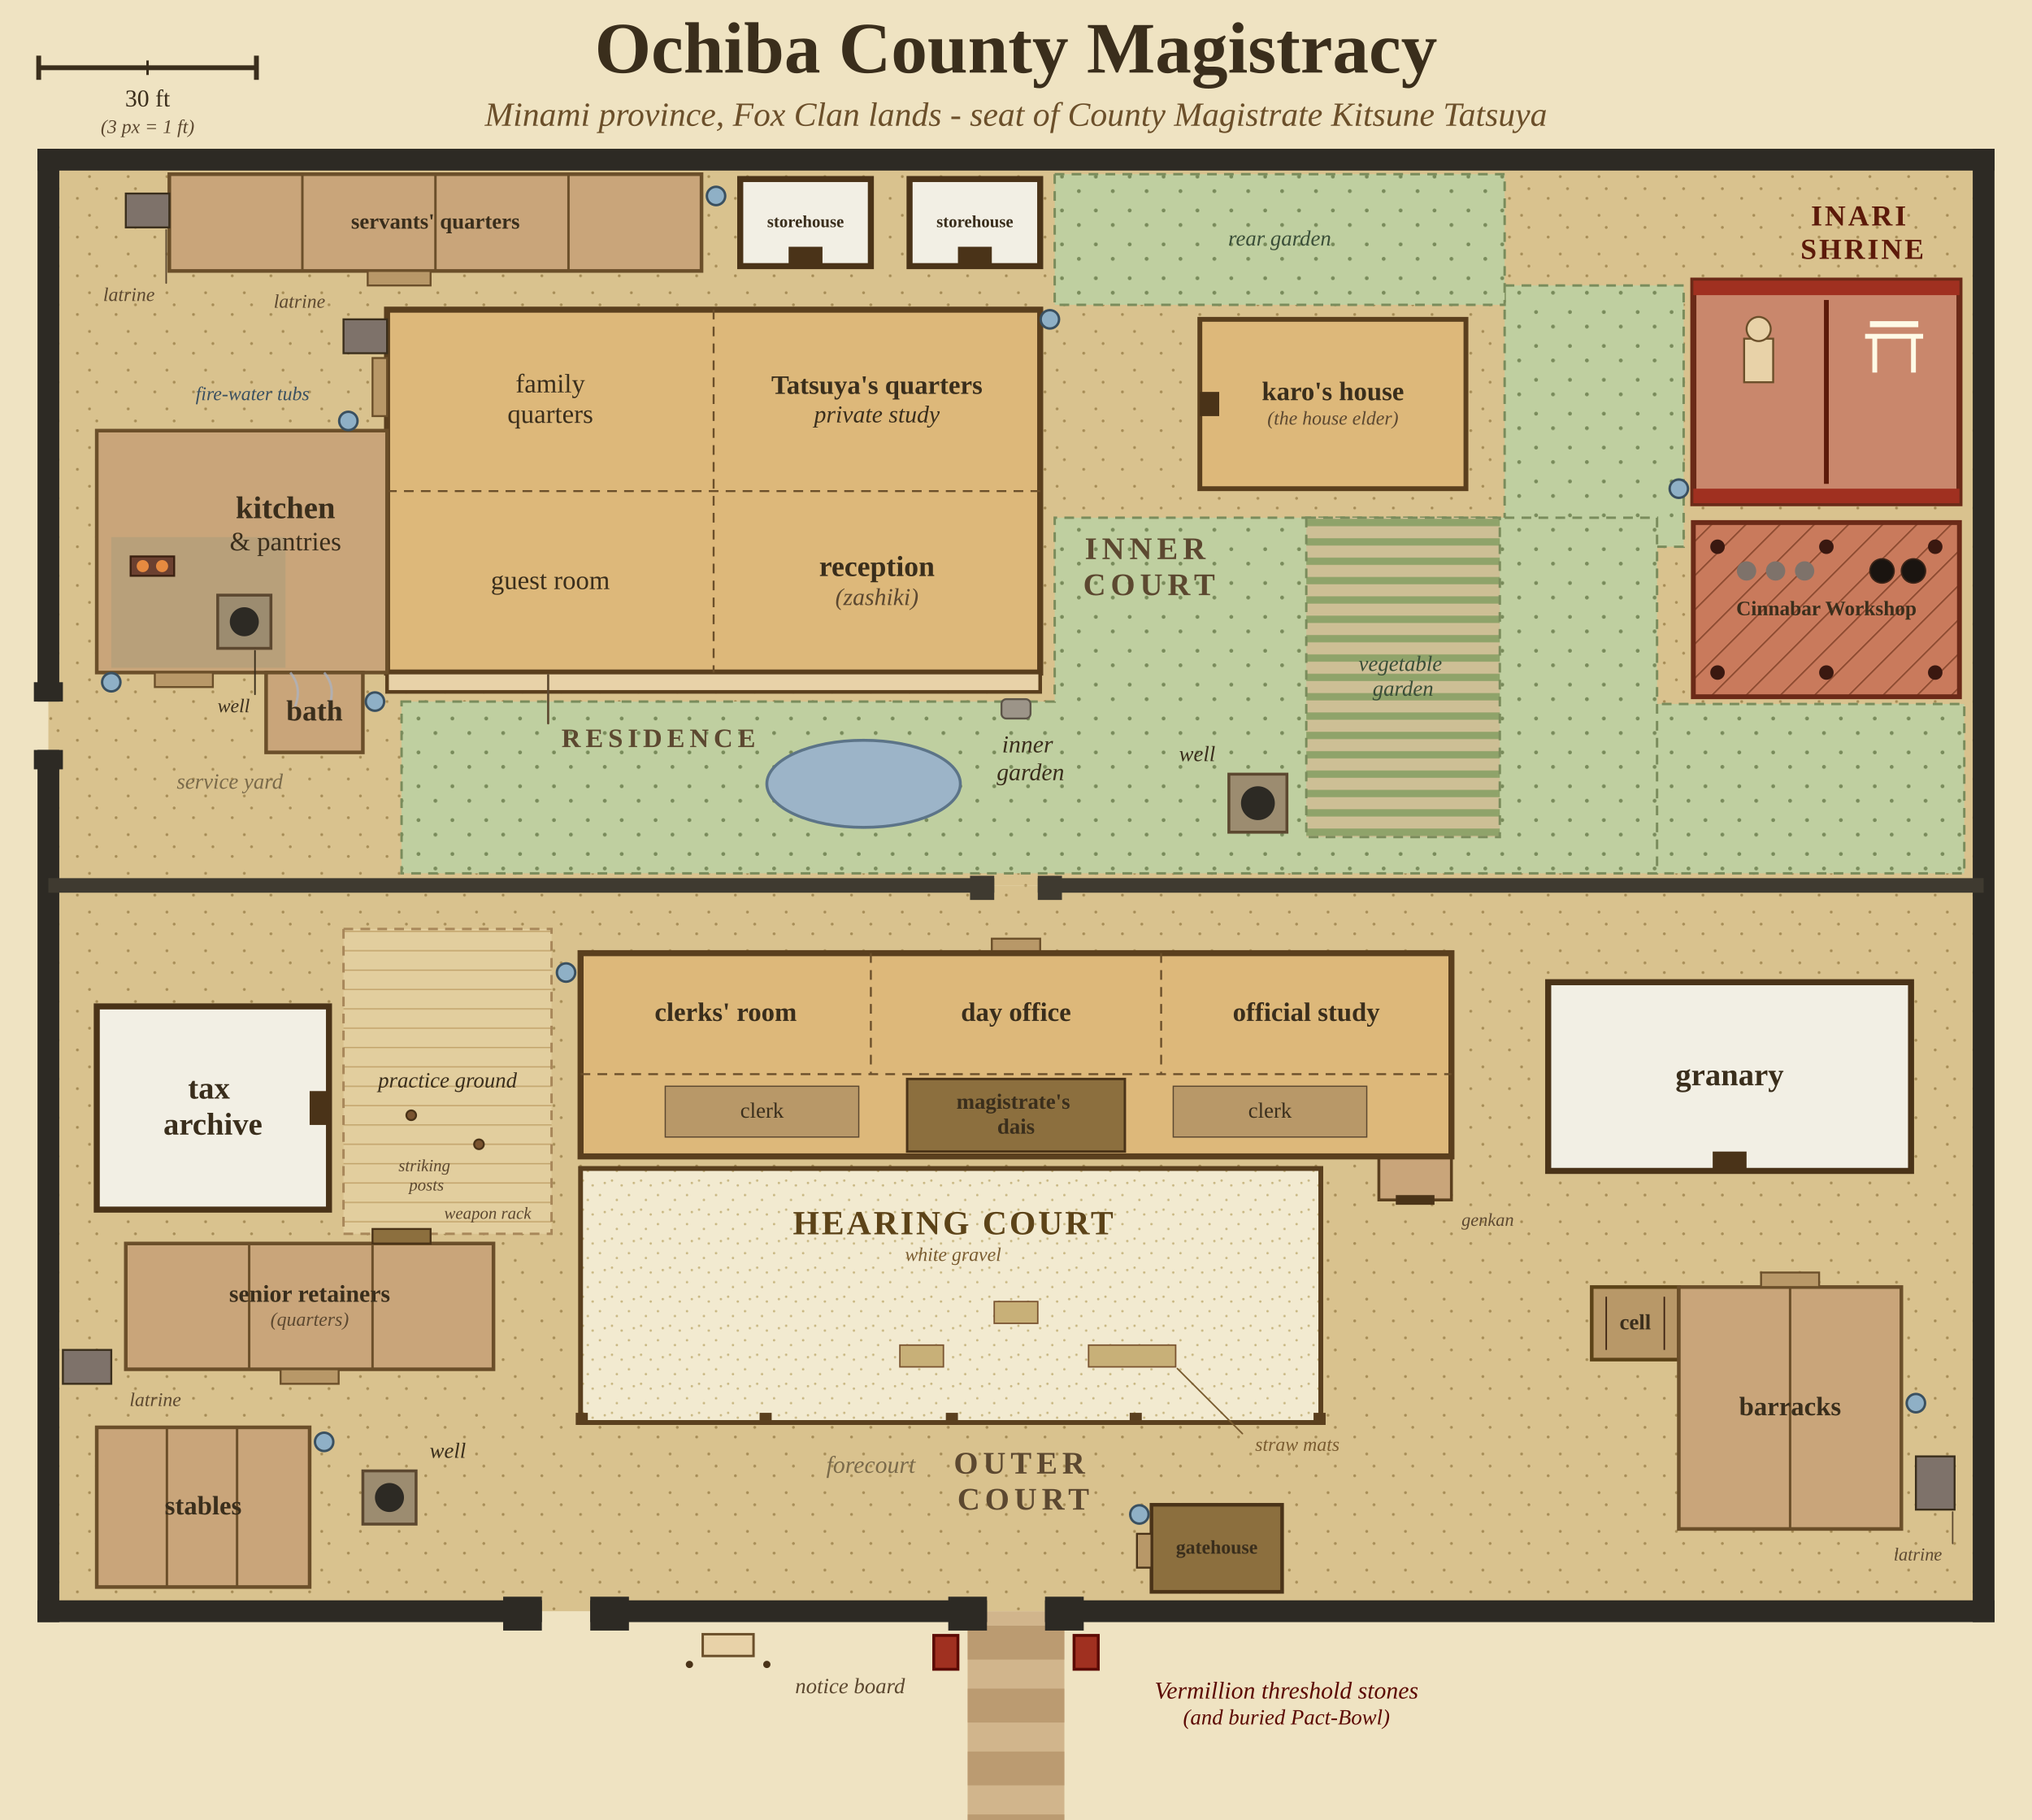
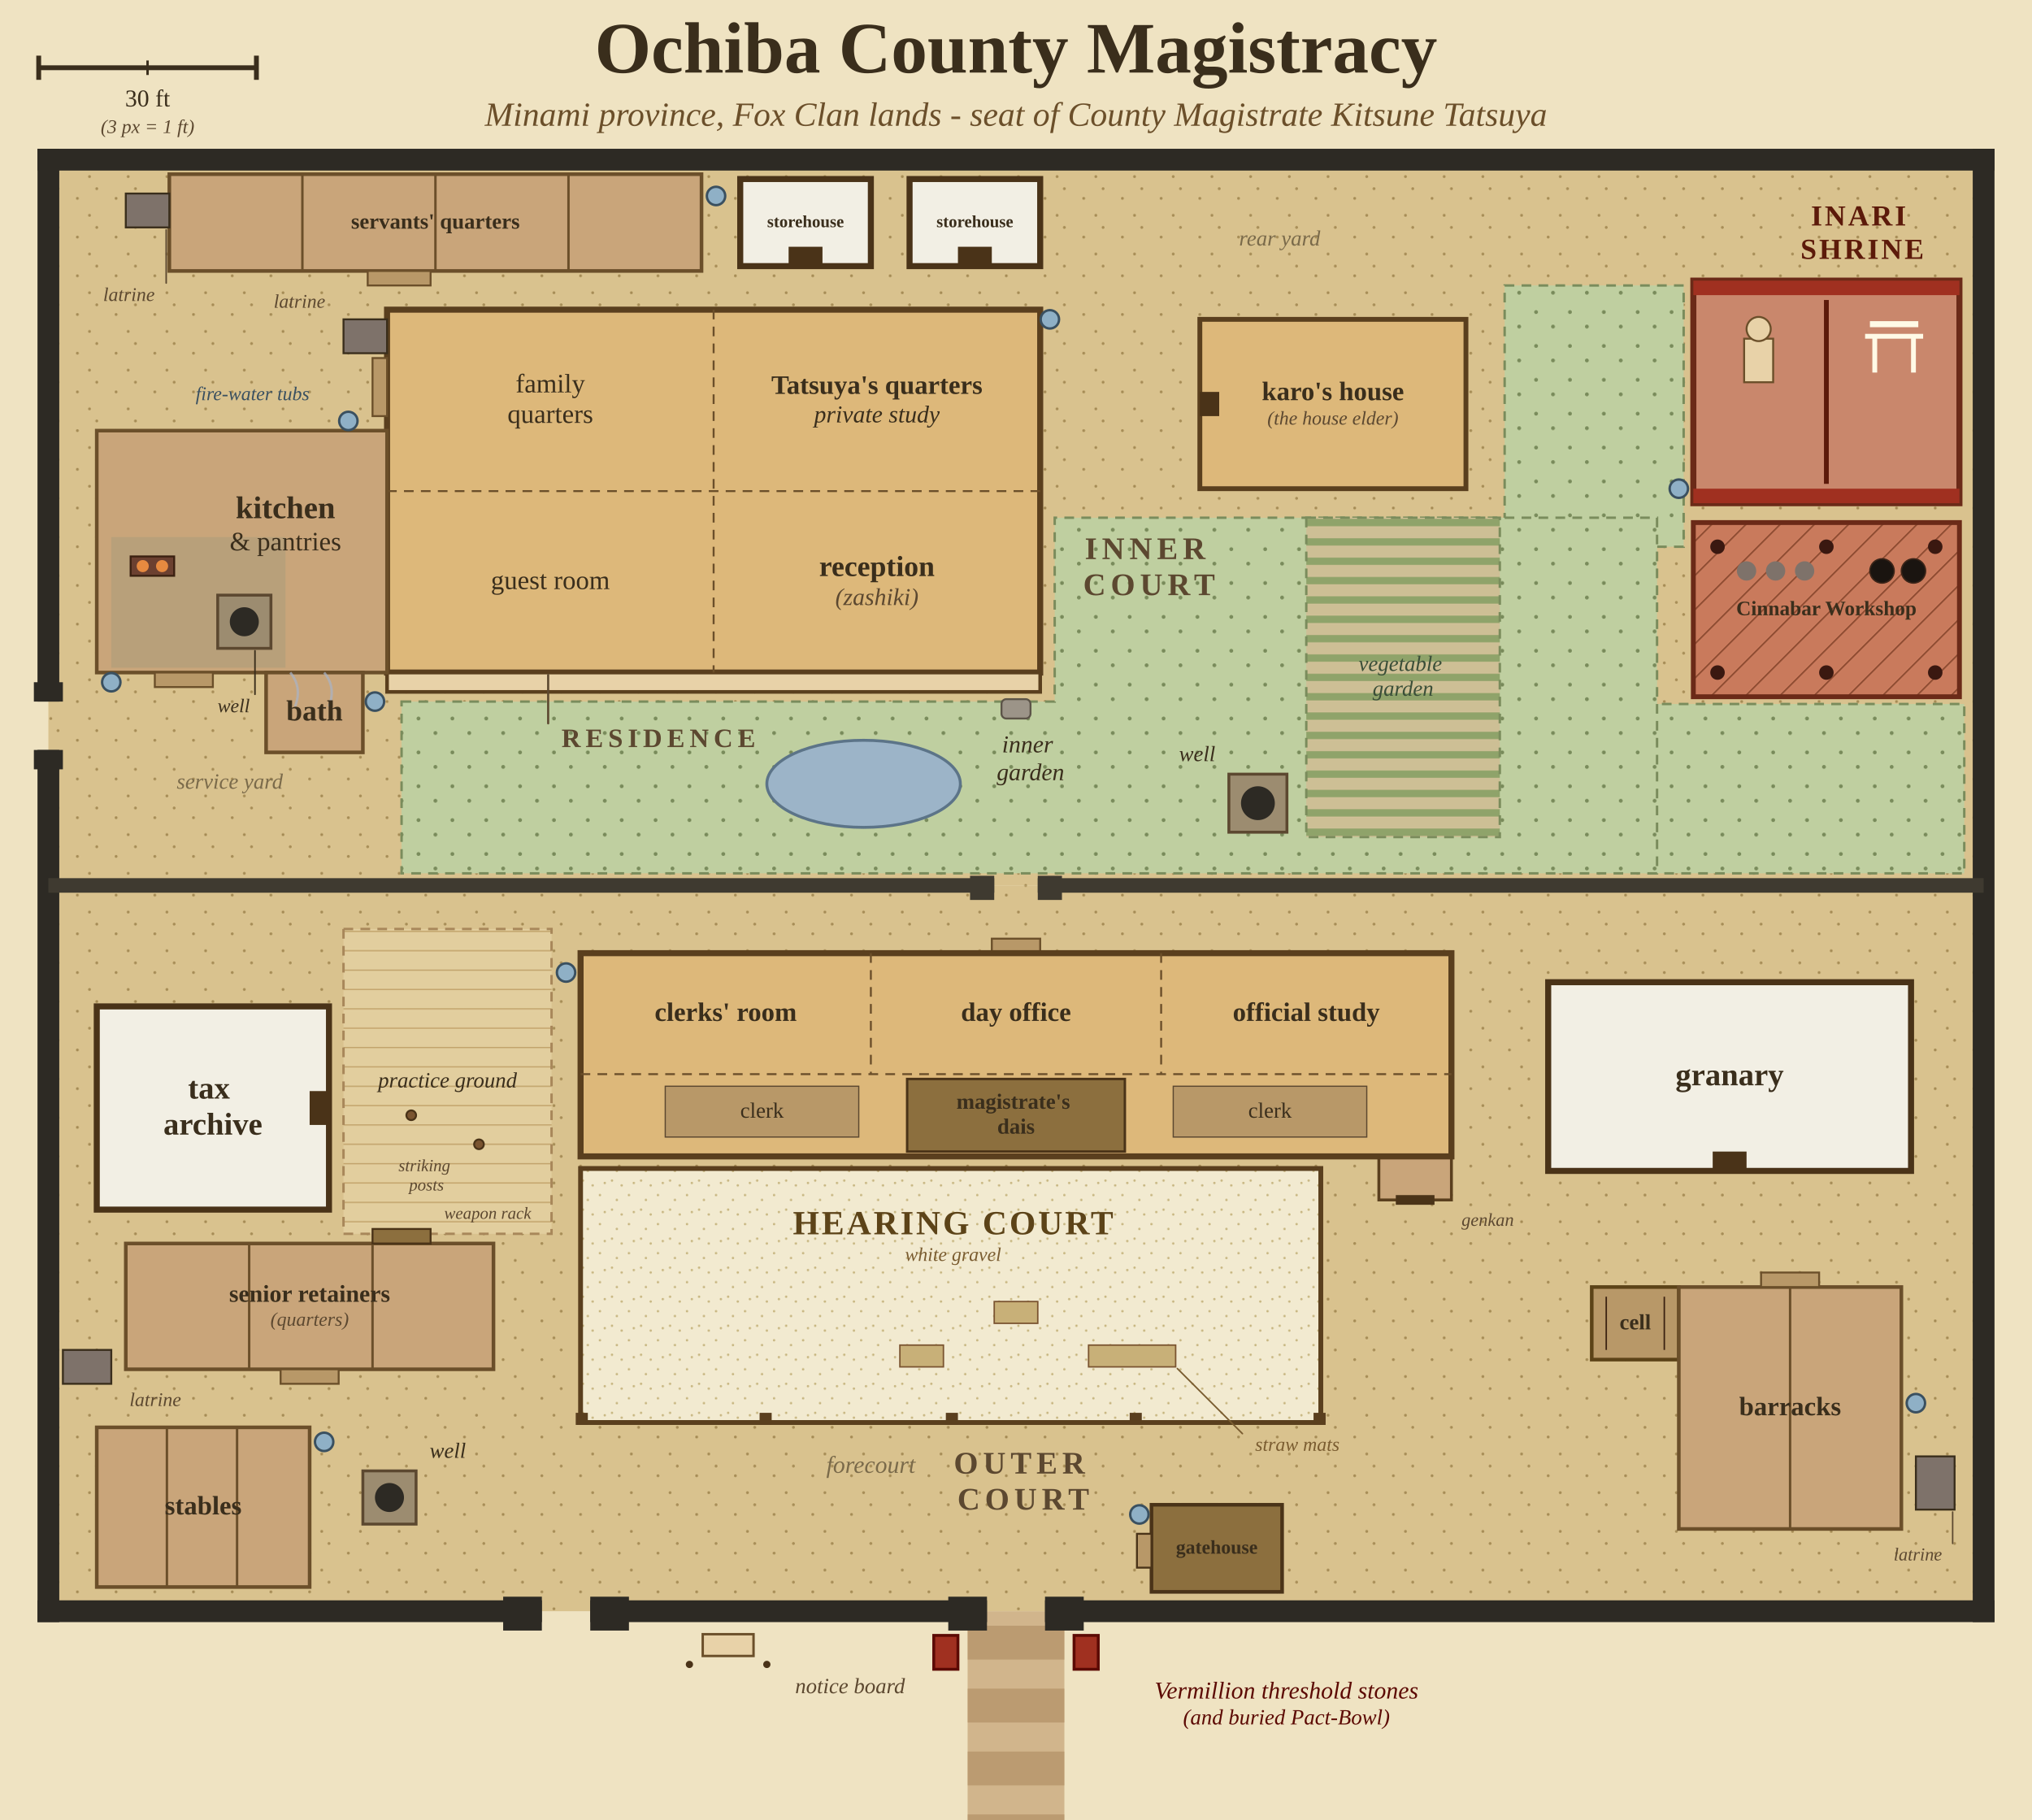
<svg xmlns="http://www.w3.org/2000/svg" viewBox="180 84 840 752" font-family="Georgia, 'Times New Roman', serif">
  <defs>
    <pattern id="colonnade-hatch" patternUnits="userSpaceOnUse" width="10" height="10" patternTransform="rotate(45)">
      <rect width="10" height="10" fill="#C97A5C" />
      <line x1="0" y1="0" x2="0" y2="10" stroke="#8C4A30" stroke-width="1.2" />
    </pattern>
    <pattern id="vegetable-rows" patternUnits="userSpaceOnUse" width="8" height="8">
      <rect width="8" height="8" fill="#CDBF95" />
      <rect y="2.5" width="8" height="3" fill="#8FA36A" />
    </pattern>
    <pattern id="garden-stipple" patternUnits="userSpaceOnUse" width="14" height="14">
      <rect width="14" height="14" fill="#BFCFA0" />
      <circle cx="3" cy="3" r="0.8" fill="#7A8C5C" />
      <circle cx="10" cy="9" r="0.8" fill="#7A8C5C" />
    </pattern>
    <pattern id="court-earth" patternUnits="userSpaceOnUse" width="16" height="16">
      <rect width="16" height="16" fill="#D9C28E" />
      <circle cx="4" cy="6" r="0.6" fill="#A88E58" />
      <circle cx="12" cy="2" r="0.6" fill="#A88E58" />
      <circle cx="9" cy="13" r="0.6" fill="#A88E58" />
    </pattern>
    <pattern id="keiko-earth" patternUnits="userSpaceOnUse" width="16" height="16">
      <rect width="16" height="16" fill="#E2CE9E" />
      <line x1="0" y1="5" x2="16" y2="5" stroke="#C2A46C" stroke-width="0.5" />
      <line x1="0" y1="13" x2="16" y2="13" stroke="#C2A46C" stroke-width="0.5" />
    </pattern>
    <pattern id="oshirasu-sand" patternUnits="userSpaceOnUse" width="12" height="12">
      <rect width="12" height="12" fill="#F2EAD0" />
      <circle cx="3" cy="4" r="0.5" fill="#C9B884" />
      <circle cx="8" cy="2" r="0.5" fill="#C9B884" />
      <circle cx="10" cy="9" r="0.5" fill="#C9B884" />
      <circle cx="5" cy="10" r="0.5" fill="#C9B884" />
      <circle cx="1" cy="8" r="0.5" fill="#C9B884" />
    </pattern>
    <pattern id="granary-slats" patternUnits="userSpaceOnUse" width="14" height="6">
      <rect width="14" height="6" fill="#D9B47A" />
      <line x1="0" y1="0" x2="14" y2="0" stroke="#7A5430" stroke-width="0.8" />
      <line x1="0" y1="3" x2="14" y2="3" stroke="#A88454" stroke-width="0.5" />
    </pattern>
  </defs>
  <rect x="0" y="0" width="1200" height="900" fill="#EFE3C2" data-kind="-" />
  <g data-kind="road">
    <path d="M 600 900 L 600 750" stroke="#B89060" stroke-width="40" stroke-linecap="butt" opacity="0.55" />
    <path d="M 600 900 L 600 750" stroke="#9C7448" stroke-width="40" stroke-dasharray="14 12" fill="none" opacity="0.4" />
  </g>
  <text x="600" y="114" text-anchor="middle" font-size="30" font-weight="bold" fill="#3A2E1C" data-kind="-">Ochiba County Magistracy</text>
  <text x="600" y="136" text-anchor="middle" font-size="14" font-style="italic" fill="#6B4F2A" data-kind="-">Minami province, Fox Clan lands - seat of County Magistrate Kitsune Tatsuya</text>
  <g data-kind="-">
    <g stroke="#3A2E1C">
      <line x1="196" y1="112" x2="286" y2="112" stroke-width="2" />
      <line x1="196" y1="107" x2="196" y2="117" stroke-width="2" />
      <line x1="286" y1="107" x2="286" y2="117" stroke-width="2" />
      <line x1="241" y1="109" x2="241" y2="115" stroke-width="1" />
    </g>
    <text x="241" y="128" text-anchor="middle" font-size="10" fill="#3A2E1C">30 ft</text>
    <text x="241" y="139" text-anchor="middle" font-size="8" font-style="italic" fill="#5C4830">(3 px = 1 ft)</text>
  </g>
  <rect x="200" y="150" width="800" height="300" fill="url(#court-earth)" id="precinct" data-kind="inner court" />
  <rect x="200" y="450" width="800" height="300" fill="url(#court-earth)" id="precinct" data-kind="outer court" />
  <g stroke="#2D2A24" stroke-width="9" fill="none" stroke-linecap="square" data-kind="compound wall">
    <line x1="200" y1="150" x2="1000" y2="150" />
    <line x1="200" y1="150" x2="200" y2="369.5" />
    <line x1="200" y1="398.5" x2="200" y2="750" />
    <line x1="1000" y1="150" x2="1000" y2="750" />
    <line x1="200" y1="750" x2="399.5" y2="750" />
    <line x1="428.5" y1="750" x2="583.5" y2="750" />
    <line x1="616.5" y1="750" x2="1000" y2="750" />
  </g>
  <g fill="#2D2A24" data-kind="main gate">
    <rect x="572" y="744" width="16" height="14" />
    <rect x="612" y="744" width="16" height="14" />
  </g>
  <g fill="#2D2A24" data-kind="side gate">
    <rect x="194" y="366" width="12" height="8" />
    <rect x="194" y="394" width="12" height="8" />
  </g>
  <g fill="#2D2A24" data-kind="side gate">
    <rect x="388" y="744" width="16" height="14" />
    <rect x="424" y="744" width="16" height="14" />
  </g>
  <g data-kind="threshold stones">
    <rect x="566" y="760" width="10" height="14" fill="#A03020" stroke="#5C0A04" stroke-width="1.2" />
    <rect x="624" y="760" width="10" height="14" fill="#A03020" stroke="#5C0A04" stroke-width="1.2" />
    <text x="711.8" y="786.1" text-anchor="middle" font-size="10" font-style="italic" fill="#5C0A04">Vermillion threshold stones</text>
    <text x="711.8" y="796.8" text-anchor="middle" font-size="9" font-style="italic" fill="#5C0A04">(and buried Pact-Bowl)</text>
  </g>
  <g data-kind="notice board">
    <rect x="470.5" y="759.5" width="21" height="9" fill="#E8D2A8" stroke="#6B4F2A" stroke-width="1" />
    <circle cx="465" cy="772" r="1.5" fill="#4A3318" />
    <circle cx="497" cy="772" r="1.5" fill="#4A3318" />
    <text x="531.4" y="783.9" text-anchor="middle" font-size="9" font-style="italic" fill="#5C4830">notice board</text>
  </g>
  <g stroke="#3F3A30" stroke-width="6" fill="none" stroke-dasharray="0" data-kind="court divider">
    <line x1="200" y1="450" x2="591" y2="450" />
    <line x1="609" y1="450" x2="1000" y2="450" />
  </g>
  <g fill="#3F3A30" data-kind="nakamon" data-part-of="court divider">
    <rect x="581" y="446" width="10" height="10" />
    <rect x="609" y="446" width="10" height="10" />
  </g>
  <text x="603.0" y="693.1" text-anchor="middle" font-size="13" font-weight="bold" letter-spacing="2" fill="#5C4830" data-kind="outer court">
    <tspan x="603.0" dy="0.0">OUTER</tspan>
    <tspan x="603.0" dy="14.9">COURT</tspan>
  </text>
  <text x="540.0" y="692.8" text-anchor="middle" font-size="10" font-style="italic" fill="#7A6A4A" data-kind="outer court">forecourt</text>
  <g data-kind="stables">
    <rect x="220" y="674" width="88" height="66" fill="#C9A57A" stroke="#6B4F2A" stroke-width="1.5" />
    <line x1="249" y1="674" x2="249" y2="740" stroke="#6B4F2A" stroke-width="1" />
    <line x1="278" y1="674" x2="278" y2="740" stroke="#6B4F2A" stroke-width="1" />
    <text x="264.0" y="710.0" text-anchor="middle" font-size="11" font-weight="bold" fill="#3A2E1C">stables</text>
  </g>
  <g data-kind="tax archive">
    <rect x="220" y="500" width="96" height="84" fill="#F2EFE4" stroke="#4A3318" stroke-width="2.5" />
    <rect x="308" y="535" width="8" height="14" fill="#4A3318" data-kind="door" />
    <text x="268.0" y="538.1" text-anchor="middle" font-size="13" font-weight="bold" fill="#3A2E1C">
      <tspan x="268.0" dy="0.0">tax</tspan>
      <tspan x="268.0" dy="14.9">archive</tspan>
    </text>
  </g>
  <g data-kind="office hall">
    <rect x="420" y="478" width="360" height="84" fill="#DDB87A" />
    <rect x="420" y="478" width="120" height="50" fill="#DDB87A" data-kind="clerks' room" />
    <rect x="540" y="478" width="120" height="50" fill="#DDB87A" data-kind="day office" />
    <rect x="660" y="478" width="120" height="50" fill="#DDB87A" data-kind="official study" />
    <rect x="750" y="562" width="30" height="18" fill="#C9A57A" stroke="#5A3F1E" stroke-width="1.2" data-kind="genkan" />
    <rect x="757" y="578" width="16" height="4" fill="#4A3318" data-kind="genkan" />
    <text x="795.0" y="590.7" text-anchor="middle" font-size="7.5" font-style="italic" fill="#5C4830" data-kind="genkan">genkan</text>
    <rect x="590" y="472" width="20" height="6" fill="#B89868" stroke="#6B4F2A" stroke-width="0.8" data-kind="door" />
    <rect x="420" y="478" width="360" height="84" fill="none" stroke="#5A3F1E" stroke-width="2.5" />
    <line x1="420" y1="528" x2="780" y2="528" stroke="#6B4F2A" stroke-width="0.8" stroke-dasharray="4 3" />
    <line x1="540" y1="478" x2="540" y2="528" stroke="#6B4F2A" stroke-width="0.8" stroke-dasharray="4 3" />
    <line x1="660" y1="478" x2="660" y2="528" stroke="#6B4F2A" stroke-width="0.8" stroke-dasharray="4 3" />
    <text x="480.0" y="506.0" text-anchor="middle" font-size="11" font-weight="bold" fill="#3A2E1C" data-kind="clerks' room">clerks' room</text>
    <text x="600.0" y="506.0" text-anchor="middle" font-size="11" font-weight="bold" fill="#3A2E1C" data-kind="day office">day office</text>
    <text x="720.0" y="506.0" text-anchor="middle" font-size="11" font-weight="bold" fill="#3A2E1C" data-kind="official study">official study</text>
    <rect x="555" y="530" width="90" height="30" fill="#8C6F3E" stroke="#4A3318" stroke-width="1" data-kind="magistrate's dais" />
    <text x="600.0" y="542.3" text-anchor="middle" font-size="9" font-weight="bold" fill="#3A2E1C" data-kind="magistrate's dais">
      <tspan x="600.0" dy="0.0">magistrate's</tspan>
      <tspan x="600.0" dy="10.3">dais</tspan>
    </text>
    <g data-kind="clerks' seats">
      <rect x="455" y="533" width="80" height="21" fill="#B89868" stroke="#5C4830" stroke-width="0.5" />
      <text x="495.0" y="546.0" text-anchor="middle" font-size="9" fill="#3A2E1C">clerk</text>
      <rect x="665" y="533" width="80" height="21" fill="#B89868" stroke="#5C4830" stroke-width="0.5" />
      <text x="705.0" y="546.0" text-anchor="middle" font-size="9" fill="#3A2E1C">clerk</text>
    </g>
  </g>
  <g data-kind="hearing court">
    <rect x="420" y="567" width="306" height="105" fill="url(#oshirasu-sand)" stroke="#5A3F1E" stroke-width="2" />
    <g fill="#5A3F1E">
      <rect x="418" y="668" width="5" height="5" />
      <rect x="494" y="668" width="5" height="5" />
      <rect x="571" y="668" width="5" height="5" />
      <rect x="647" y="668" width="5" height="5" />
      <rect x="723" y="668" width="5" height="5" />
    </g>
    <text x="574.0" y="594.2" text-anchor="middle" font-size="14" font-weight="bold" letter-spacing="1" fill="#5C4318">HEARING COURT</text>
    <text x="574.0" y="605.2" text-anchor="middle" font-size="8" font-style="italic" fill="#7A5C30">white gravel</text>
    <g data-kind="kneeling positions">
      <g fill="#C8B078" stroke="#7A5430" stroke-width="0.6">
        <rect x="591" y="622" width="18" height="9" />
        <rect x="552" y="640" width="18" height="9" />
        <rect x="630" y="640" width="36" height="9" />
      </g>
      <text x="716.3" y="683.7" text-anchor="middle" font-size="8" font-style="italic" fill="#7A5C30">straw mats</text>
      <line x1="693.6" y1="676.6" x2="666.7" y2="649.7" stroke="#7A5C30" stroke-width="0.64" stroke-linecap="round" data-leader="1" />
    </g>
  </g>
  <g data-kind="granary">
    <rect x="820" y="490" width="150" height="78" fill="#F2EFE4" stroke="#4A3318" stroke-width="2.5" />
    <rect x="888" y="560" width="14" height="8" fill="#4A3318" data-kind="door" />
    <text x="895.0" y="532.6" text-anchor="middle" font-size="13" font-weight="bold" fill="#3A2E1C">granary</text>
  </g>
  <g data-kind="cell">
    <rect x="838" y="616" width="36" height="30" fill="#B89868" stroke="#5C4318" stroke-width="1.5" />
    <line x1="844" y1="620" x2="844" y2="642" stroke="#3A2010" stroke-width="0.6" />
    <line x1="868" y1="620" x2="868" y2="642" stroke="#3A2010" stroke-width="0.6" />
    <text x="856.0" y="633.5" text-anchor="middle" font-size="9" font-weight="bold" fill="#3A2E1C">cell</text>
  </g>
  <g data-kind="barracks">
    <rect x="874" y="616" width="92" height="100" fill="#C9A57A" stroke="#6B4F2A" stroke-width="1.5" />
    <line x1="920" y1="616" x2="920" y2="716" stroke="#6B4F2A" stroke-width="1" />
    <rect x="908" y="610" width="24" height="6" fill="#B89868" stroke="#6B4F2A" stroke-width="0.8" data-kind="door" />
    <text x="920.0" y="669.0" text-anchor="middle" font-size="11" font-weight="bold" fill="#3A2E1C">barracks</text>
  </g>
  <g data-kind="latrine">
    <rect x="972" y="686" width="16" height="22" fill="#7E726A" stroke="#3A2E1C" stroke-width="0.8" />
    <text x="972.8" y="729.0" text-anchor="middle" font-size="7.5" font-style="italic" fill="#5C4830">latrine</text>
    <line x1="987.2" y1="722.0" x2="987.2" y2="709.0" stroke="#5C4830" stroke-width="0.60" stroke-linecap="round" data-leader="1" />
  </g>
  <g data-kind="latrine">
    <rect x="206" y="642" width="20" height="14" fill="#7E726A" stroke="#3A2E1C" stroke-width="0.8" />
    <text x="244.2" y="665.2" text-anchor="middle" font-size="8" font-style="italic" fill="#5C4830">latrine</text>
  </g>
  <g data-kind="well">
    <rect x="330" y="692" width="22" height="22" fill="#9C8C70" stroke="#5C4830" stroke-width="1.2" />
    <circle cx="341" cy="703" r="6" fill="#2D2A24" />
    <text x="365.1" y="686.6" text-anchor="middle" font-size="9" font-style="italic" fill="#3A2E1C">well</text>
  </g>
  <g data-kind="retainers' quarters">
    <rect x="232" y="598" width="152" height="52" fill="#C9A57A" stroke="#6B4F2A" stroke-width="1.5" />
    <line x1="283" y1="598" x2="283" y2="650" stroke="#6B4F2A" stroke-width="1" />
    <line x1="334" y1="598" x2="334" y2="650" stroke="#6B4F2A" stroke-width="1" />
    <rect x="296" y="650" width="24" height="6" fill="#B89868" stroke="#6B4F2A" stroke-width="0.8" data-kind="door" />
    <text x="308.0" y="622.1" text-anchor="middle" font-size="10" font-weight="bold" fill="#3A2E1C">senior retainers</text>
    <text x="308.0" y="632.0" text-anchor="middle" font-size="8" font-style="italic" fill="#5C4830">(quarters)</text>
  </g>
  <g data-kind="practice ground">
    <rect x="322" y="468" width="86" height="126" fill="url(#keiko-earth)" stroke="#A8875A" stroke-width="1" stroke-dasharray="4 3" />
    <text x="365.0" y="533.5" text-anchor="middle" font-size="9" font-style="italic" fill="#3A2E1C">practice ground</text>
    <g data-kind="striking posts">
      <text x="356.3" y="568.1" text-anchor="middle" font-size="7" font-style="italic" fill="#5C4830">
        <tspan x="356.3" dy="0.0">striking</tspan>
        <tspan x="356.3" dy="8.0">posts</tspan>
      </text>
      <circle cx="350" cy="545" r="2" fill="#7A5430" stroke="#4A3318" stroke-width="0.8" />
      <circle cx="378" cy="557" r="2" fill="#7A5430" stroke="#4A3318" stroke-width="0.8" />
    </g>
    <g data-kind="weapon rack">
      <rect x="334" y="592" width="24" height="6" fill="#8C6F3E" stroke="#4A3318" stroke-width="0.8" />
      <text x="381.6" y="587.8" text-anchor="middle" font-size="7" font-style="italic" fill="#5C4830">weapon rack</text>
    </g>
  </g>
  <g data-kind="gatehouse">
    <rect x="656" y="706" width="54" height="36" fill="#8C6F3E" stroke="#4A3318" stroke-width="1.5" />
    <rect x="650" y="718" width="6" height="14" fill="#B89868" stroke="#4A3318" stroke-width="0.8" data-kind="door" />
    <text x="683.0" y="726.2" text-anchor="middle" font-size="8" font-weight="bold" fill="#3A2E1C">gatehouse</text>
  </g>
  <g data-kind="residence">
    <rect x="340" y="212" width="270" height="150" fill="#DDB87A" />
    <rect x="340" y="212" width="135" height="75" fill="#DDB87A" data-kind="family quarters" />
    <rect x="475" y="212" width="135" height="75" fill="#DDB87A" data-kind="lord's quarters" />
    <rect x="340" y="287" width="135" height="75" fill="#DDB87A" data-kind="guest quarters" />
    <rect x="475" y="287" width="135" height="75" fill="#DDB87A" data-kind="reception room" />
    <rect x="340" y="212" width="270" height="150" fill="none" stroke="#5A3F1E" stroke-width="2.5" />
    <rect x="340" y="362" width="270" height="8" fill="#E8D2A8" stroke="#5A3F1E" stroke-width="1.5" data-kind="engawa" />
    <line x1="340" y1="287" x2="610" y2="287" stroke="#6B4F2A" stroke-width="0.8" stroke-dasharray="4 3" />
    <line x1="475" y1="212" x2="475" y2="362" stroke="#6B4F2A" stroke-width="0.8" stroke-dasharray="4 3" />
    <g data-kind="lord's quarters">
      <text x="542.5" y="246.8" text-anchor="middle" font-size="11" font-weight="bold" fill="#3A2E1C">Tatsuya's quarters</text>
      <text x="542.5" y="258.6" text-anchor="middle" font-size="10" font-style="italic" fill="#3A2E1C">private study</text>
    </g>
    <g data-kind="family quarters">
      <text x="407.5" y="246.2" text-anchor="middle" font-size="11" fill="#3A2E1C">family</text>
      <text x="407.5" y="258.8" text-anchor="middle" font-size="11" fill="#3A2E1C">quarters</text>
    </g>
    <rect x="334" y="232" width="6" height="24" fill="#B89868" stroke="#6B4F2A" stroke-width="0.8" data-kind="door" />
    <text x="407.5" y="327.5" text-anchor="middle" font-size="11" fill="#3A2E1C" data-kind="guest quarters">guest room</text>
    <g data-kind="reception room">
      <text x="542.5" y="322.1" text-anchor="middle" font-size="12" font-weight="bold" fill="#3A2E1C">reception</text>
      <text x="542.5" y="334.1" text-anchor="middle" font-size="10" font-style="italic" fill="#5C4830">(zashiki)</text>
    </g>
  </g>
  <g data-kind="kitchen" data-part-of="residence">
    <rect x="220" y="262" width="120" height="100" fill="#C9A57A" stroke="#6B4F2A" stroke-width="1.5" />
    <rect x="226" y="306" width="72" height="54" fill="#B8A07A" />
    <g data-kind="hearth">
      <rect x="234" y="314" width="18" height="8" fill="#6B4030" stroke="#3A2010" stroke-width="0.8" />
      <circle cx="239" cy="318" r="2.5" fill="#E68A40" />
      <circle cx="247" cy="318" r="2.5" fill="#E68A40" />
    </g>
    <text x="298.0" y="298.2" text-anchor="middle" font-size="13" font-weight="bold" fill="#3A2E1C">kitchen</text>
    <text x="298.0" y="311.5" text-anchor="middle" font-size="11" fill="#3A2E1C">&amp; pantries</text>
    <rect x="244" y="362" width="24" height="6" fill="#B89868" stroke="#6B4F2A" stroke-width="0.8" data-kind="door" />
    <rect x="270" y="330" width="22" height="22" fill="#9C8C70" stroke="#5C4830" stroke-width="1.2" data-kind="well" />
    <circle cx="281" cy="341" r="6" fill="#2D2A24" data-kind="well" />
    <text x="276.6" y="378.4" text-anchor="middle" font-size="8" font-style="italic" fill="#3A2E1C" data-kind="well">well</text>
    <line x1="285.4" y1="371.0" x2="285.4" y2="353.0" stroke="#3A2E1C" stroke-width="0.64" stroke-linecap="round" data-kind="well" data-leader="1" />
  </g>
  <g data-kind="inner court">
    <polygon points="205,370 345,370 345,445 205,445" fill="none" />
    <text x="275.0" y="410.0" text-anchor="middle" font-size="9" font-style="italic" fill="#7A6A4A">service yard</text>
  </g>
  <rect x="802" y="202" width="74" height="108" fill="url(#garden-stipple)" stroke="#7A8C5C" stroke-width="1" stroke-dasharray="4 3" data-kind="garden" />
  <g data-kind="compound shrine">
    <rect x="880" y="200" width="110" height="92" fill="#C9876C" stroke="#6B2A18" stroke-width="2.5" />
    <line x1="935" y1="208" x2="935" y2="284" stroke="#5C1A0A" stroke-width="2" />
    <rect x="880" y="200" width="110" height="6" fill="#A03020" />
    <rect x="880" y="286" width="110" height="6" fill="#A03020" />
    <g data-kind="shrine altar">
      <g transform="translate(907, 226)">
        <rect x="-6" y="-2" width="12" height="18" fill="#E8D2A8" stroke="#6B4F2A" stroke-width="0.8" />
        <circle cx="0" cy="-6" r="5" fill="#E8D2A8" stroke="#6B4F2A" stroke-width="0.8" />
      </g>
    </g>
    <g data-kind="shrine altar">
      <g transform="translate(963, 218)">
        <line x1="-10" y1="0" x2="10" y2="0" stroke="#FFFAE6" stroke-width="2.5" />
        <line x1="-12" y1="5" x2="12" y2="5" stroke="#FFFAE6" stroke-width="2" />
        <line x1="-8" y1="5" x2="-8" y2="20" stroke="#FFFAE6" stroke-width="2" />
        <line x1="8" y1="5" x2="8" y2="20" stroke="#FFFAE6" stroke-width="2" />
      </g>
    </g>
  </g>
  <g data-kind="garden">
    <rect x="860" y="375" width="132" height="70" fill="url(#garden-stipple)" stroke="#7A8C5C" stroke-width="1" stroke-dasharray="4 3" />
  </g>
  <text x="949.8" y="177.2" text-anchor="middle" font-size="12" font-weight="bold" letter-spacing="1" fill="#5C1A0A" data-kind="compound shrine">
    <tspan x="949.8" dy="0.0">INARI</tspan>
    <tspan x="949.8" dy="13.8">SHRINE</tspan>
  </text>
  <g data-kind="cinnabar workshop">
    <rect x="880" y="300" width="110" height="72" fill="url(#colonnade-hatch)" stroke="#6B2A18" stroke-width="2" />
    <circle cx="890" cy="310" r="3" fill="#3A1810" />
    <circle cx="935" cy="310" r="3" fill="#3A1810" />
    <circle cx="980" cy="310" r="3" fill="#3A1810" />
    <circle cx="890" cy="362" r="3" fill="#3A1810" />
    <circle cx="935" cy="362" r="3" fill="#3A1810" />
    <circle cx="980" cy="362" r="3" fill="#3A1810" />
    <g data-kind="drying stones and bowls">
      <circle cx="902" cy="320" r="4" fill="#7E726A" />
      <circle cx="914" cy="320" r="4" fill="#7E726A" />
      <circle cx="926" cy="320" r="4" fill="#7E726A" />
      <circle cx="958" cy="320" r="5" fill="#1A1410" stroke="#3A2418" stroke-width="0.6" />
      <circle cx="971" cy="320" r="5" fill="#1A1410" stroke="#3A2418" stroke-width="0.6" />
    </g>
    <text x="935.0" y="338.3" text-anchor="middle" font-size="8.5" font-weight="bold" fill="#3A2E1C">Cinnabar Workshop</text>
  </g>
  <g data-kind="garden">
    <path d="M 346 374 H 616 V 298 H 865 V 445 H 346 Z" fill="url(#garden-stipple)" stroke="#7A8C5C" stroke-width="1" stroke-dasharray="4 3" />
    <ellipse cx="537" cy="408" rx="40" ry="18" fill="#9CB4C8" stroke="#5C7488" stroke-width="1.2" data-kind="garden pond" />
    <rect x="594" y="373" width="12" height="8" rx="2" fill="#9C9488" stroke="#5C5448" stroke-width="0.8" />
    <text x="606.0" y="395.0" text-anchor="middle" font-size="10" font-style="italic" fill="#3A2E1C">
      <tspan x="606.0" dy="0.0">inner</tspan>
      <tspan x="606.0" dy="11.5">garden</tspan>
    </text>
  </g>
  <g data-kind="bath">
    <rect x="290" y="362" width="40" height="33" fill="#C9A57A" stroke="#6B4F2A" stroke-width="1.5" />
    <path d="M 302 376 q 3 -8 -2 -14 M 316 376 q 3 -8 -2 -14" stroke="#A8B4C8" stroke-width="1" fill="none" opacity="0.7" />
    <text x="310.0" y="381.8" text-anchor="middle" font-size="12" font-weight="bold" fill="#3A2E1C">bath</text>
  </g>
  <g data-kind="karo's house">
    <rect x="676" y="216" width="110" height="70" fill="#DDB87A" stroke="#5A3F1E" stroke-width="2" />
    <rect x="676" y="246" width="8" height="10" fill="#4A3318" data-kind="door" />
    <text x="731.0" y="249.4" text-anchor="middle" font-size="11" font-weight="bold" fill="#3A2E1C">karo's house</text>
    <text x="731.0" y="259.5" text-anchor="middle" font-size="8" font-style="italic" fill="#5C4830">(the house elder)</text>
  </g>
  <g data-kind="well" data-part-of="garden">
    <rect x="688" y="404" width="24" height="24" fill="#9C8C70" stroke="#5C4830" stroke-width="1.2" />
    <circle cx="700" cy="416" r="7" fill="#2D2A24" />
    <text x="674.9" y="398.6" text-anchor="middle" font-size="9" font-style="italic" fill="#3A2E1C">well</text>
  </g>
-   <g data-kind="rear garden">
-     <rect x="616" y="156" width="186" height="54" fill="url(#garden-stipple)" stroke="#7A8C5C" stroke-width="1" stroke-dasharray="4 3" />
-     <text x="709.0" y="185.5" text-anchor="middle" font-size="9" font-style="italic" fill="#3A4E38">rear garden</text>
+   <g data-kind="rear yard">
+     <polygon points="616,156 802,156 802,210 616,210" fill="none" />
+     <text x="709.0" y="185.5" text-anchor="middle" font-size="9" font-style="italic" fill="#7A6A4A">rear yard</text>
  </g>
  <g data-kind="storehouse">
    <rect x="486" y="158" width="54" height="36" fill="#F2EFE4" stroke="#4A3318" stroke-width="2.5" />
    <rect x="506" y="186" width="14" height="8" fill="#4A3318" data-kind="door" />
    <text x="513.0" y="177.9" text-anchor="middle" font-size="7" font-weight="bold" fill="#3A2E1C">storehouse</text>
  </g>
  <g data-kind="storehouse">
    <rect x="556" y="158" width="54" height="36" fill="#F2EFE4" stroke="#4A3318" stroke-width="2.5" />
    <rect x="576" y="186" width="14" height="8" fill="#4A3318" data-kind="door" />
    <text x="583.0" y="177.9" text-anchor="middle" font-size="7" font-weight="bold" fill="#3A2E1C">storehouse</text>
  </g>
  <g data-kind="servants' quarters">
    <rect x="250" y="156" width="220" height="40" fill="#C9A57A" stroke="#6B4F2A" stroke-width="1.5" />
    <line x1="305" y1="156" x2="305" y2="196" stroke="#6B4F2A" stroke-width="1" />
    <line x1="360" y1="156" x2="360" y2="196" stroke="#6B4F2A" stroke-width="1" />
    <line x1="415" y1="156" x2="415" y2="196" stroke="#6B4F2A" stroke-width="1" />
    <rect x="332" y="196" width="26" height="6" fill="#B89868" stroke="#6B4F2A" stroke-width="0.8" data-kind="door" />
    <text x="360.0" y="178.5" text-anchor="middle" font-size="9" font-weight="bold" fill="#3A2E1C">servants' quarters</text>
  </g>
  <g data-kind="latrine" data-part-of="servants' quarters">
    <rect x="232" y="164" width="18" height="14" fill="#7E726A" stroke="#3A2E1C" stroke-width="0.8" />
    <text x="233.3" y="208.4" text-anchor="middle" font-size="8" font-style="italic" fill="#5C4830">latrine</text>
    <line x1="248.7" y1="201.0" x2="248.7" y2="179.0" stroke="#5C4830" stroke-width="0.64" stroke-linecap="round" data-leader="1" />
  </g>
  <g data-kind="latrine" data-part-of="residence">
    <rect x="322" y="216" width="18" height="14" fill="#7E726A" stroke="#3A2E1C" stroke-width="0.8" />
    <text x="303.8" y="211.2" text-anchor="middle" font-size="8" font-style="italic" fill="#5C4830">latrine</text>
  </g>
  <g data-kind="vegetable garden">
    <rect x="720" y="298" width="80" height="132" fill="url(#vegetable-rows)" stroke="#7A8C5C" stroke-width="1" stroke-dasharray="4 3" />
    <text x="760.0" y="361.3" text-anchor="middle" font-size="9" font-style="italic" fill="#3A4E38">
      <tspan x="760.0" dy="0.0">vegetable</tspan>
      <tspan x="760.0" dy="10.3">garden</tspan>
    </text>
  </g>
  <text x="655.0" y="315.1" text-anchor="middle" font-size="13" font-weight="bold" letter-spacing="2" fill="#5C4830" data-kind="inner court">
    <tspan x="655.0" dy="0.0">INNER</tspan>
    <tspan x="655.0" dy="14.9">COURT</tspan>
  </text>
  <text x="452.2" y="392.8" text-anchor="middle" font-size="11" font-weight="bold" letter-spacing="2" fill="#5C4830" data-kind="residence">RESIDENCE</text>
  <line x1="406.6" y1="383.0" x2="406.6" y2="363.0" stroke="#5C4830" stroke-width="0.88" stroke-linecap="round" data-kind="residence" data-leader="1" />
  <g fill="#8FB0C6" stroke="#3A5060" stroke-width="1" data-kind="fire-water tubs">
    <circle cx="226" cy="366" r="3.8" />
    <circle cx="324" cy="258" r="3.8" />
    <circle cx="414" cy="486" r="3.8" />
    <circle cx="614" cy="216" r="3.8" />
    <circle cx="335" cy="374" r="3.8" />
    <circle cx="874" cy="286" r="3.8" />
    <circle cx="972" cy="664" r="3.8" />
    <circle cx="651" cy="710" r="3.8" />
    <circle cx="314" cy="680" r="3.8" />
    <circle cx="476" cy="165" r="3.8" />
  </g>
  <text x="284.4" y="249.4" text-anchor="middle" font-size="8" font-style="italic" fill="#3A5060" data-kind="fire-water tubs">fire-water tubs</text>
</svg>
